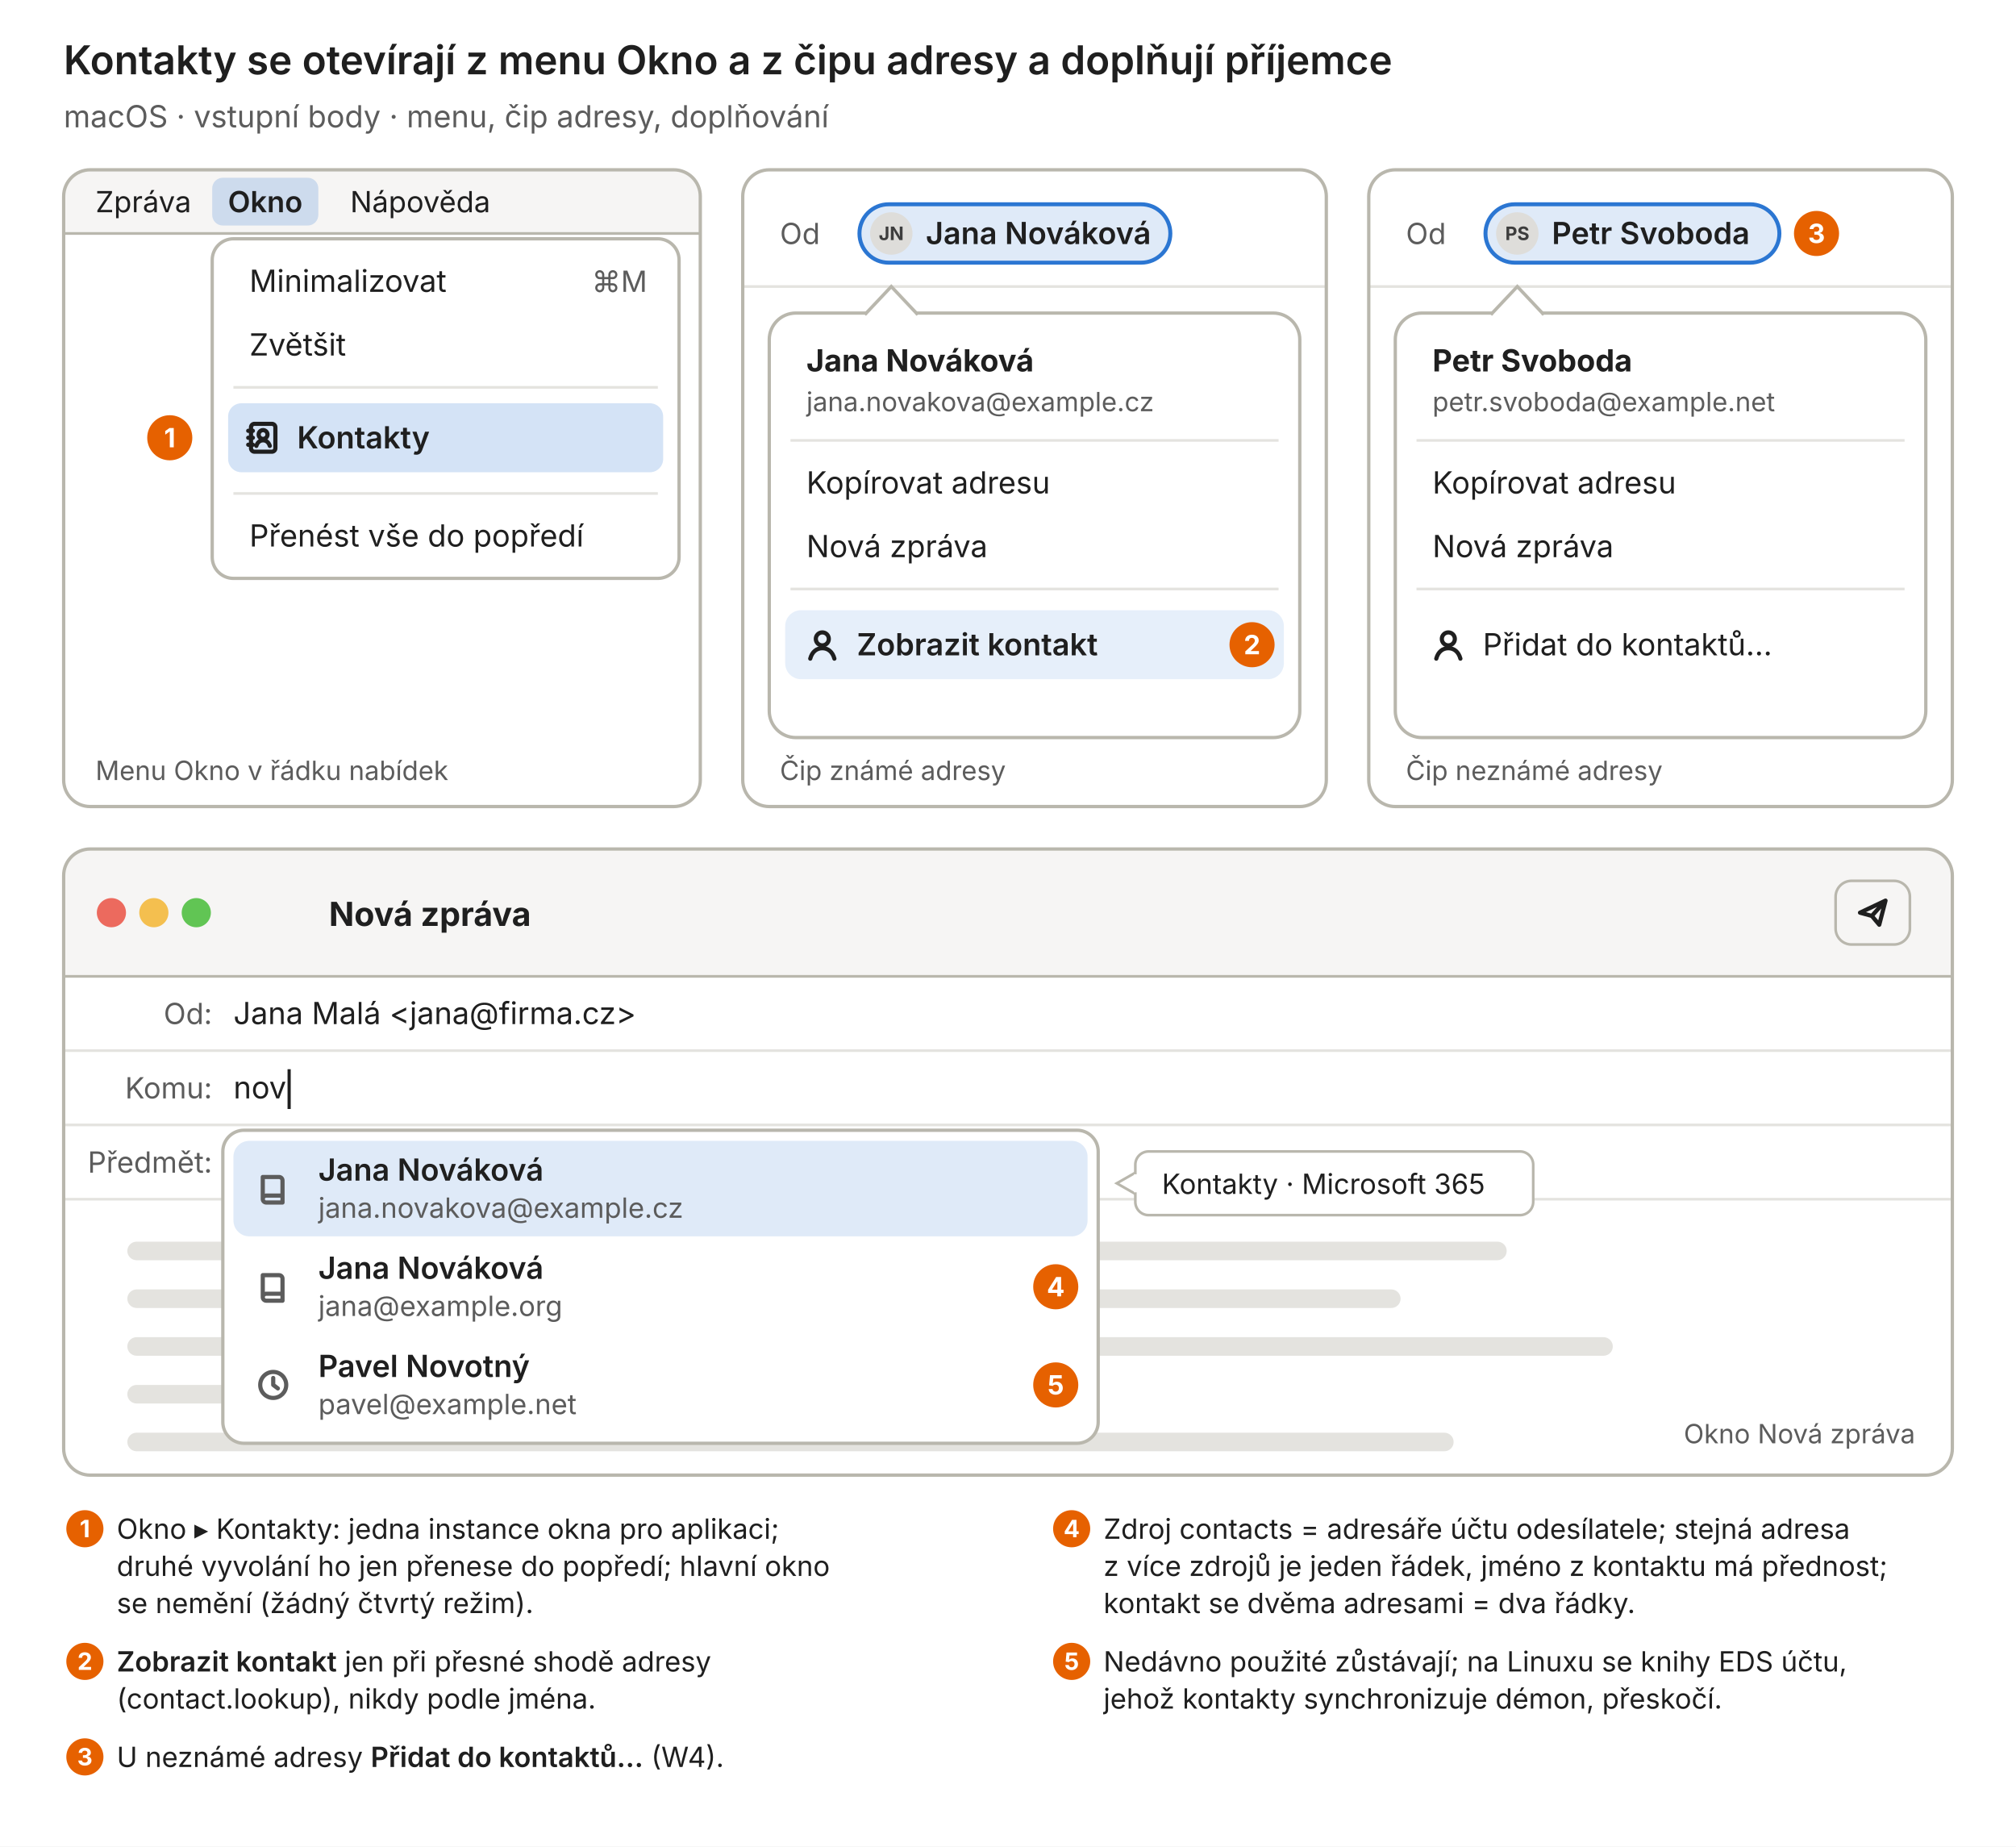
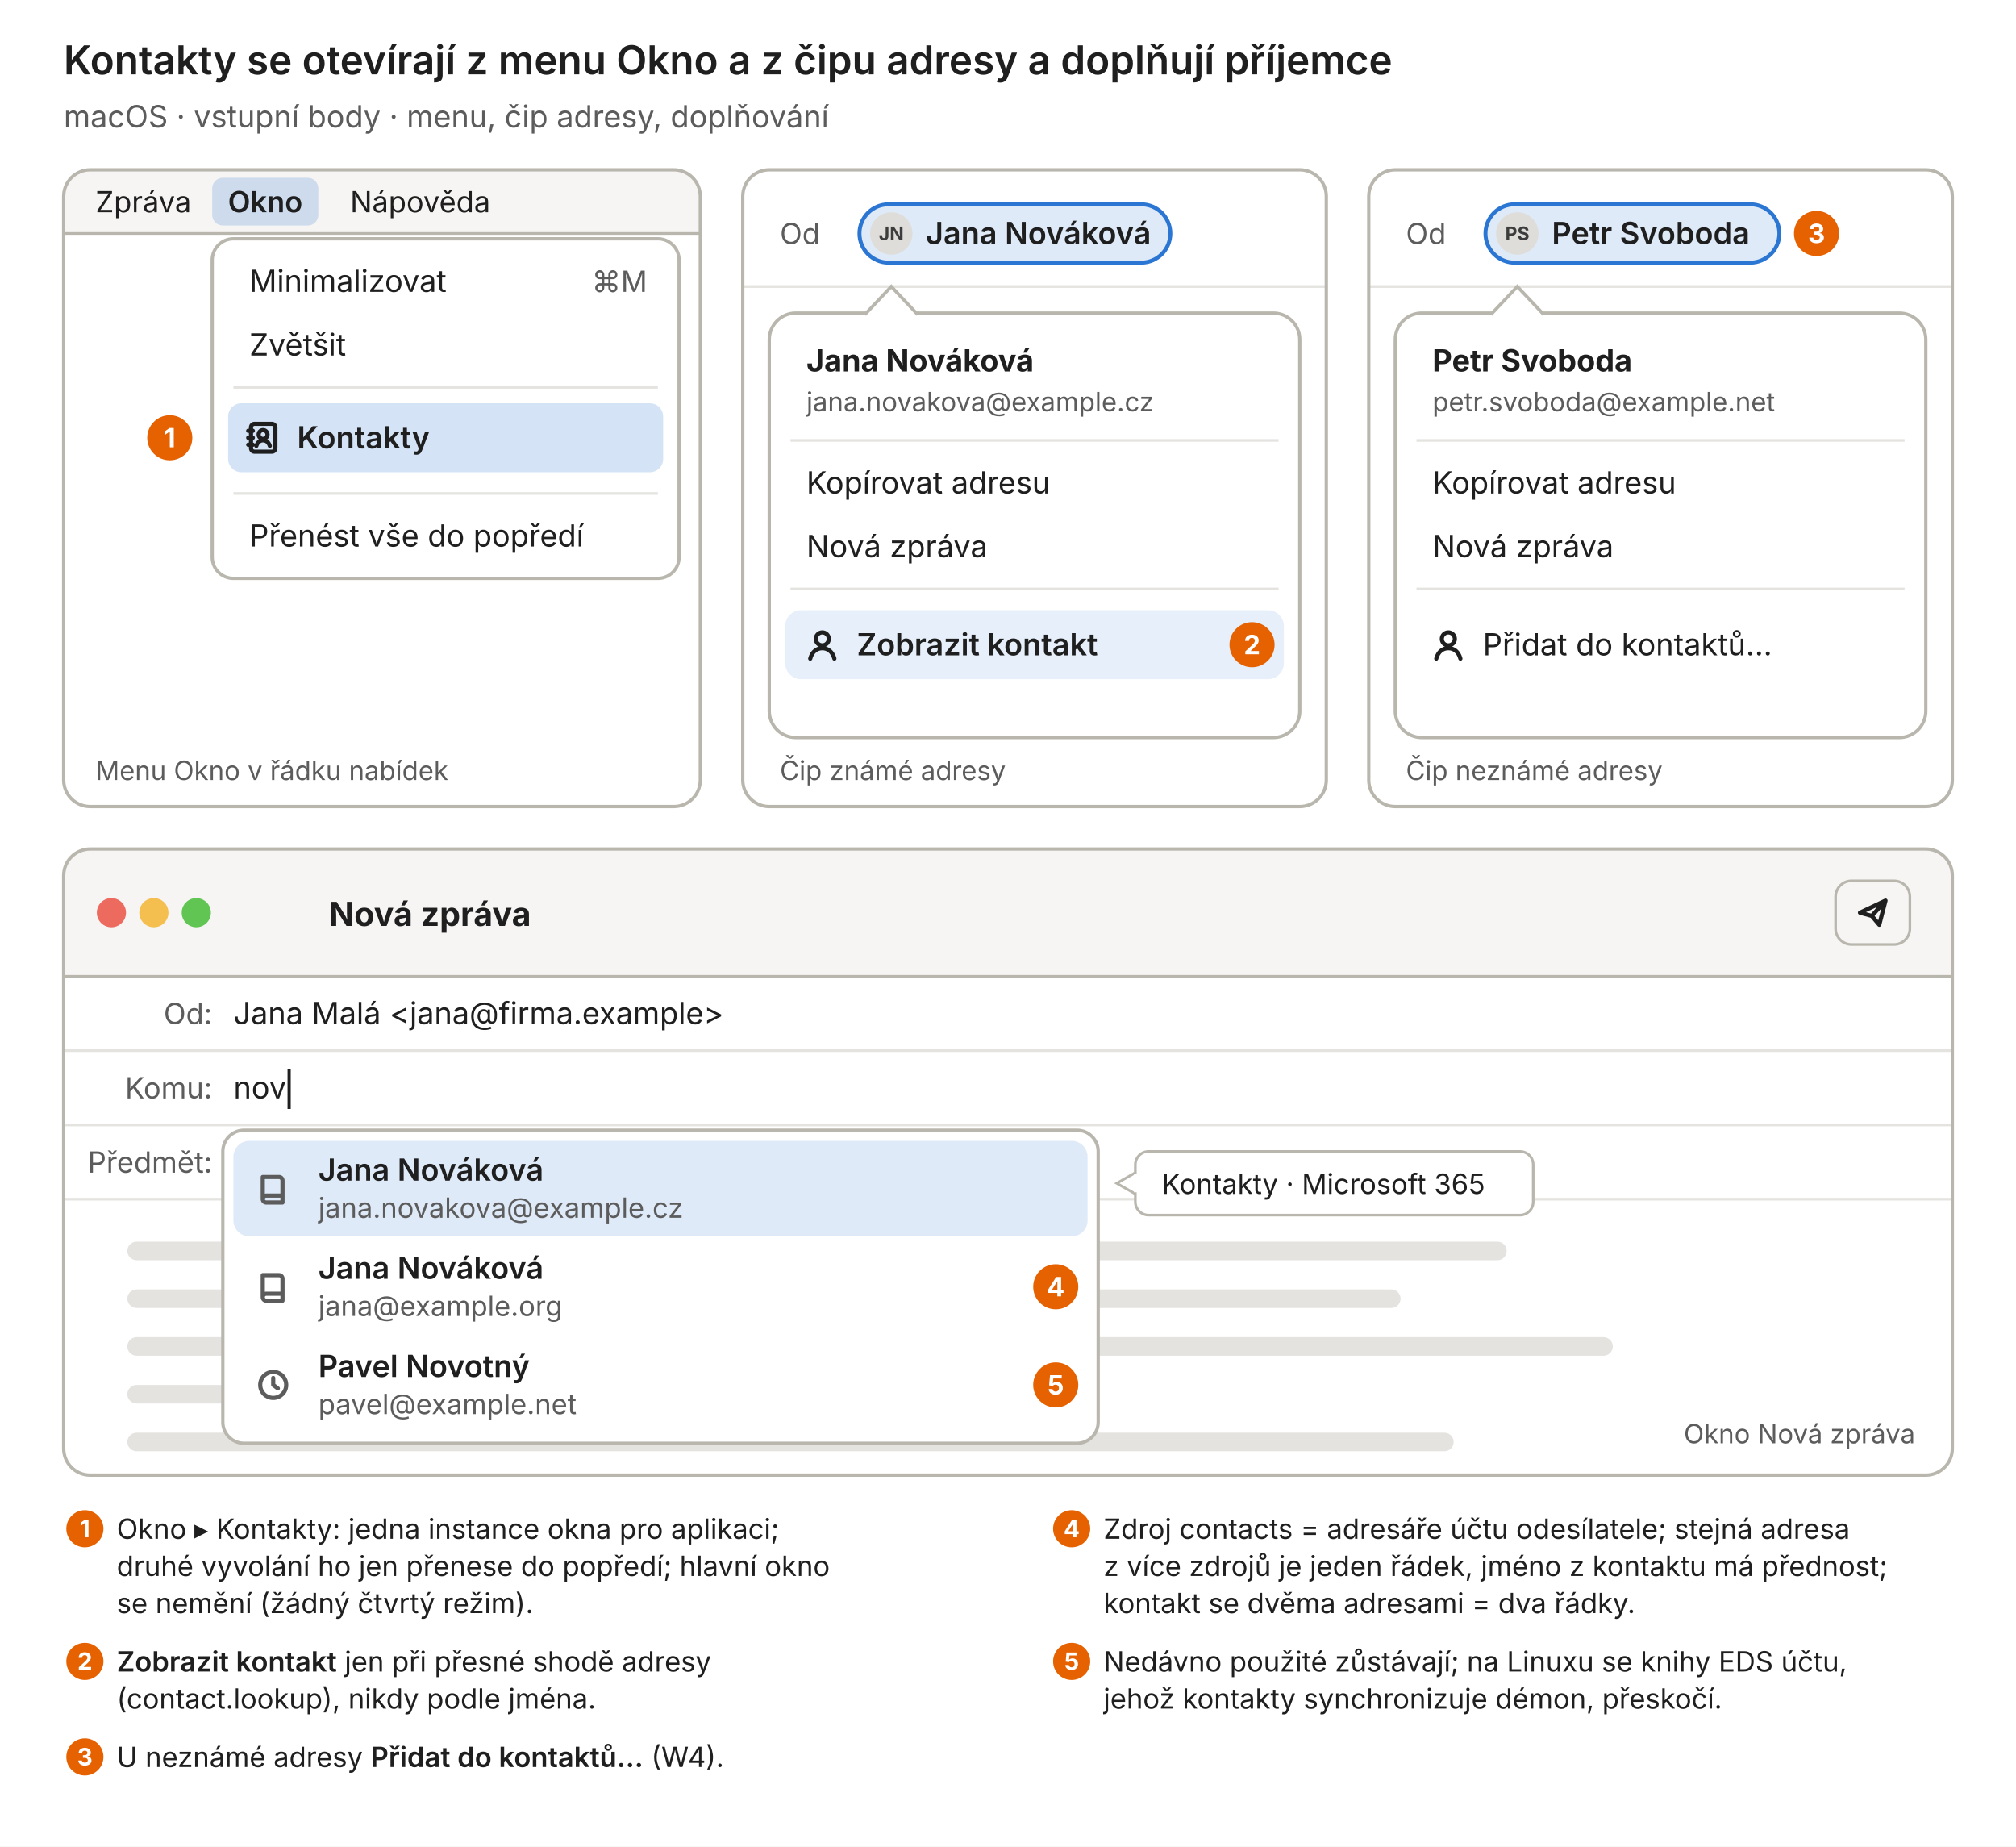
<svg xmlns="http://www.w3.org/2000/svg" xmlns:xlink="http://www.w3.org/1999/xlink" viewBox="0 0 760 696" role="img" aria-label="Kontakty se otevírají z menu Okno, z čipu adresy a doplňují příjemce v okně Nová zpráva" font-size="11.5" font-family="Inter, Cantarell, 'Segoe UI', Helvetica, Arial, sans-serif">
  <rect width="100%" height="100%" fill="#ffffff" />
  <defs>
    <symbol id="i-search" viewBox="0 0 16 16">
      <circle cx="7" cy="7" r="4.5" />
      <path d="M10.5 10.5 14 14" />
    </symbol>
    <symbol id="i-plus" viewBox="0 0 16 16">
      <path d="M8 3v10M3 8h10" />
    </symbol>
    <symbol id="i-edit" viewBox="0 0 16 16">
      <path d="M3 13l.9-3.4 7.2-7.2 2.5 2.5-7.2 7.2z" />
    </symbol>
    <symbol id="i-mail" viewBox="0 0 16 16">
      <rect x="2" y="3.5" width="12" height="9" rx="1.5" />
      <path d="M2.6 4.6 8 8.6l5.4-4" />
    </symbol>
    <symbol id="i-more" viewBox="0 0 16 16">
      <path d="M3.5 8h.01M8 8h.01M12.5 8h.01" stroke-width="2.6" />
    </symbol>
    <symbol id="i-morev" viewBox="0 0 16 16">
      <path d="M8 3.5h.01M8 8h.01M8 12.5h.01" stroke-width="2.6" />
    </symbol>
    <symbol id="i-back" viewBox="0 0 16 16">
      <path d="M10 3 5 8l5 5" />
    </symbol>
    <symbol id="i-person" viewBox="0 0 16 16">
      <circle cx="8" cy="5.5" r="2.8" />
      <path d="M2.8 14c.8-3 2.8-4.5 5.2-4.5s4.4 1.5 5.2 4.5" />
    </symbol>
    <symbol id="i-people" viewBox="0 0 16 16">
      <circle cx="6" cy="5.5" r="2.4" />
      <path d="M1.8 13.5c.6-2.6 2.2-3.9 4.2-3.9s3.6 1.3 4.2 3.9M10.2 3.4a2.3 2.3 0 0 1 0 4.4M11.6 9.8c1.3.4 2.2 1.6 2.6 3.7" />
    </symbol>
    <symbol id="i-sync" viewBox="0 0 16 16">
      <path d="M13 6A5.3 5.3 0 0 0 3.2 5.2M3 10a5.3 5.3 0 0 0 9.8.8M13.2 2.6V6H9.8M2.8 13.4V10h3.4" />
    </symbol>
    <symbol id="i-lock" viewBox="0 0 16 16">
      <rect x="3.5" y="7" width="9" height="7" rx="1.5" />
      <path d="M5.5 7V5a2.5 2.5 0 0 1 5 0v2" />
    </symbol>
    <symbol id="i-trash" viewBox="0 0 16 16">
      <path d="M3 4.5h10M6.5 4.5V3h3v1.5M4.5 4.5l.7 9h5.6l.7-9" />
    </symbol>
    <symbol id="i-sidebar" viewBox="0 0 16 16">
      <rect x="2" y="3" width="12" height="10" rx="1.5" />
      <path d="M6 3v10" />
    </symbol>
    <symbol id="i-book" viewBox="0 0 16 16">
      <path d="M3.5 3h7A1.5 1.5 0 0 1 12 4.5V14H5a1.5 1.5 0 0 1-1.5-1.5zM3.5 12.5A1.5 1.5 0 0 1 5 11h7" />
    </symbol>
    <symbol id="i-clock" viewBox="0 0 16 16">
      <circle cx="8" cy="8" r="5.6" />
      <path d="M8 5v3l2 1.5" />
    </symbol>
    <symbol id="i-offline" viewBox="0 0 16 16">
      <path d="M4.2 12.5h7a2.8 2.8 0 0 0 .6-5.5A4 4 0 0 0 4.3 7.2a2.7 2.7 0 0 0-.1 5.3zM2 2l12 12" />
    </symbol>
    <symbol id="i-cloud" viewBox="0 0 16 16">
      <path d="M4.2 12.5h7a2.8 2.8 0 0 0 .6-5.5A4 4 0 0 0 4.3 7.2a2.7 2.7 0 0 0-.1 5.3z" />
    </symbol>
    <symbol id="i-info" viewBox="0 0 16 16">
      <circle cx="8" cy="8" r="5.8" />
      <path d="M8 7.2v3.6M8 5.1h.01" />
    </symbol>
    <symbol id="i-check" viewBox="0 0 16 16">
      <path d="M3.5 8.5l3 3 6-7" />
    </symbol>
    <symbol id="i-send" viewBox="0 0 16 16">
      <path d="M2.5 8 13.5 2.8 10.8 13.2 7.6 9.4zM7.6 9.4 13.5 2.8" />
    </symbol>
    <symbol id="i-gear" viewBox="0 0 16 16">
      <circle cx="8" cy="8" r="2.3" />
      <path d="M8 1.8v2M8 12.2v2M1.8 8h2M12.2 8h2M3.6 3.6l1.4 1.4M11 11l1.4 1.4M3.6 12.4 5 11M11 5l1.4-1.4" />
    </symbol>
    <symbol id="i-cal" viewBox="0 0 16 16">
      <rect x="2.5" y="3.5" width="11" height="10" rx="1.5" />
      <path d="M2.5 6.8h11M5.5 2v3M10.5 2v3" />
    </symbol>
    <symbol id="i-puzzle" viewBox="0 0 16 16">
      <path d="M3 5h3a1.6 1.6 0 1 1 3 0h3v3a1.6 1.6 0 1 1 0 3v2.5H3V11a1.6 1.6 0 1 0 0-3z" />
    </symbol>
    <symbol id="i-spark" viewBox="0 0 16 16">
      <path d="M8 2.2 9.3 6.7 13.8 8 9.3 9.3 8 13.8 6.7 9.3 2.2 8 6.7 6.7z" />
    </symbol>
    <symbol id="i-contacts" viewBox="0 0 16 16">
      <rect x="3" y="2" width="10.5" height="12" rx="1.5" />
      <circle cx="8.2" cy="6.6" r="1.9" />
      <path d="M5.3 11.5c.5-1.6 1.6-2.4 2.9-2.4s2.4.8 2.9 2.4M1.8 5h2M1.8 8h2M1.8 11h2" />
    </symbol>
    <symbol id="i-warn" viewBox="0 0 16 16">
      <path d="M8 2.2 14.2 13H1.8z" />
      <path d="M8 6.5v3M8 11.3h.01" />
    </symbol>
    <symbol id="i-server" viewBox="0 0 16 16">
      <rect x="2.5" y="2.5" width="11" height="4.5" rx="1" />
      <rect x="2.5" y="9" width="11" height="4.5" rx="1" />
      <path d="M5 4.8h.01M5 11.2h.01" />
    </symbol>
  </defs>
  <text x="24" y="28" font-size="15" font-weight="600" fill="#1f1f1f">Kontakty se otevírají z menu Okno a z čipu adresy a doplňují příjemce</text>
  <text x="24" y="48" fill="#5c5c5c">macOS · vstupní body · menu, čip adresy, doplňování</text>
  <clipPath id="clip1">
    <rect x="24" y="64" width="240" height="240" rx="10" />
  </clipPath>
  <g clip-path="url(#clip1)">
    <rect x="24" y="64" width="240" height="240" fill="#ffffff" />
    <rect x="24" y="64" width="240" height="24" fill="#f6f5f4" />
    <line x1="24" y1="88" x2="264" y2="88" stroke="#b9b7ad" stroke-width="1" />
    <text x="36" y="80" font-size="11" fill="#1f1f1f">Zpráva</text>
    <rect x="80" y="67" width="40" height="18" rx="4" fill="#2b76d2" fill-opacity="0.2" />
    <text x="100" y="80" font-size="11" font-weight="600" text-anchor="middle" fill="#1f1f1f">Okno</text>
    <text x="132" y="80" font-size="11" fill="#1f1f1f">Nápověda</text>
    <rect x="80" y="90" width="176" height="128" rx="8" fill="#ffffff" stroke="#b9b7ad" stroke-width="1.25" />
    <text x="94" y="110" fill="#1f1f1f">Minimalizovat</text>
    <text x="244" y="110" font-size="11" text-anchor="end" fill="#5c5c5c">⌘M</text>
    <text x="94" y="134" fill="#1f1f1f">Zvětšit</text>
    <line x1="88" y1="146" x2="248" y2="146" stroke="#e4e3df" stroke-width="1" />
    <rect x="86" y="152" width="164" height="26" rx="5" fill="#2b76d2" fill-opacity="0.2" />
    <use xlink:href="#i-contacts" x="92" y="158" width="14" height="14" stroke="#1f1f1f" fill="none" stroke-width="1.8" stroke-linecap="round" stroke-linejoin="round" />
    <text x="112" y="169" font-weight="600" fill="#1f1f1f">Kontakty</text>
    <line x1="88" y1="186" x2="248" y2="186" stroke="#e4e3df" stroke-width="1" />
    <text x="94" y="206" fill="#1f1f1f">Přenést vše do popředí</text>
    <text x="36" y="294" font-size="10" fill="#5c5c5c">Menu Okno v řádku nabídek</text>
  </g>
  <rect x="24" y="64" width="240" height="240" rx="10" fill="none" stroke="#b9b7ad" stroke-width="1.25" />
  <circle cx="64" cy="165" r="8.5" fill="#e66100" />
  <text x="64" y="168.6" font-size="10" font-weight="700" text-anchor="middle" fill="#ffffff">1</text>
  <clipPath id="clip2">
    <rect x="280" y="64" width="220" height="240" rx="10" />
  </clipPath>
  <g clip-path="url(#clip2)">
    <rect x="280" y="64" width="220" height="240" fill="#ffffff" />
    <text x="294" y="92" font-size="11" fill="#5c5c5c">Od</text>
    <rect x="324" y="77" width="117.2" height="22" rx="11" fill="#2b76d2" fill-opacity="0.15" stroke="#2b76d2" stroke-width="1.5" />
    <circle cx="336" cy="88" r="8" fill="#deddda" />
    <text x="336" y="90.5" font-size="7" font-weight="700" text-anchor="middle" fill="#3d3d3d">JN</text>
    <text x="349" y="92" font-weight="600" fill="#1f1f1f">Jana Nováková</text>
    <line x1="280" y1="108" x2="500" y2="108" stroke="#e4e3df" stroke-width="1" />
    <rect x="290" y="118" width="200" height="160" rx="10" fill="#ffffff" stroke="#b9b7ad" stroke-width="1.25" />
    <rect x="327" y="117" width="18" height="3" fill="#ffffff" />
    <path d="M326 118.6L336 108L346 118.6" fill="#ffffff" stroke="#b9b7ad" stroke-width="1.25" />
    <text x="304" y="140" font-weight="700" fill="#1f1f1f">Jana Nováková</text>
    <text x="304" y="155" font-size="10" fill="#5c5c5c">jana.novakova@example.cz</text>
    <line x1="298" y1="166" x2="482" y2="166" stroke="#e4e3df" stroke-width="1" />
    <text x="304" y="186" fill="#1f1f1f">Kopírovat adresu</text>
    <text x="304" y="210" fill="#1f1f1f">Nová zpráva</text>
    <line x1="298" y1="222" x2="482" y2="222" stroke="#e4e3df" stroke-width="1" />
    <rect x="296" y="230" width="188" height="26" rx="6" fill="#2b76d2" fill-opacity="0.12" />
    <use xlink:href="#i-person" x="303" y="236" width="14" height="14" stroke="#1f1f1f" fill="none" stroke-width="1.8" stroke-linecap="round" stroke-linejoin="round" />
    <text x="323" y="247" font-weight="600" fill="#1f1f1f">Zobrazit kontakt</text>
    <text x="294" y="294" font-size="10" fill="#5c5c5c">Čip známé adresy</text>
  </g>
  <rect x="280" y="64" width="220" height="240" rx="10" fill="none" stroke="#b9b7ad" stroke-width="1.25" />
  <circle cx="472" cy="243" r="8.5" fill="#e66100" />
  <text x="472" y="246.6" font-size="10" font-weight="700" text-anchor="middle" fill="#ffffff">2</text>
  <clipPath id="clip3">
    <rect x="516" y="64" width="220" height="240" rx="10" />
  </clipPath>
  <g clip-path="url(#clip3)">
    <rect x="516" y="64" width="220" height="240" fill="#ffffff" />
    <text x="530" y="92" font-size="11" fill="#5c5c5c">Od</text>
    <rect x="560" y="77" width="110.8" height="22" rx="11" fill="#2b76d2" fill-opacity="0.15" stroke="#2b76d2" stroke-width="1.5" />
    <circle cx="572" cy="88" r="8" fill="#deddda" />
    <text x="572" y="90.5" font-size="7" font-weight="700" text-anchor="middle" fill="#3d3d3d">PS</text>
    <text x="585" y="92" font-weight="600" fill="#1f1f1f">Petr Svoboda</text>
    <line x1="516" y1="108" x2="736" y2="108" stroke="#e4e3df" stroke-width="1" />
    <rect x="526" y="118" width="200" height="160" rx="10" fill="#ffffff" stroke="#b9b7ad" stroke-width="1.25" />
    <rect x="563" y="117" width="18" height="3" fill="#ffffff" />
    <path d="M562 118.6L572 108L582 118.6" fill="#ffffff" stroke="#b9b7ad" stroke-width="1.25" />
    <text x="540" y="140" font-weight="700" fill="#1f1f1f">Petr Svoboda</text>
    <text x="540" y="155" font-size="10" fill="#5c5c5c">petr.svoboda@example.net</text>
    <line x1="534" y1="166" x2="718" y2="166" stroke="#e4e3df" stroke-width="1" />
    <text x="540" y="186" fill="#1f1f1f">Kopírovat adresu</text>
    <text x="540" y="210" fill="#1f1f1f">Nová zpráva</text>
    <line x1="534" y1="222" x2="718" y2="222" stroke="#e4e3df" stroke-width="1" />
    <use xlink:href="#i-person" x="539" y="236" width="14" height="14" stroke="#1f1f1f" fill="none" stroke-width="1.8" stroke-linecap="round" stroke-linejoin="round" />
    <text x="559" y="247" fill="#1f1f1f">Přidat do kontaktů…</text>
    <text x="530" y="294" font-size="10" fill="#5c5c5c">Čip neznámé adresy</text>
  </g>
  <rect x="516" y="64" width="220" height="240" rx="10" fill="none" stroke="#b9b7ad" stroke-width="1.25" />
  <circle cx="684.8" cy="88" r="8.5" fill="#e66100" />
  <text x="684.8" y="91.6" font-size="10" font-weight="700" text-anchor="middle" fill="#ffffff">3</text>
  <clipPath id="clip4">
    <rect x="24" y="320" width="712" height="236" rx="10" />
  </clipPath>
  <g clip-path="url(#clip4)">
    <rect x="24" y="320" width="712" height="236" fill="#ffffff" />
    <rect x="24" y="320" width="712" height="48" fill="#f6f5f4" />
    <line x1="24" y1="368" x2="736" y2="368" stroke="#b9b7ad" stroke-width="1" />
    <circle cx="42" cy="344" r="5.5" fill="#ec6a5e" />
    <circle cx="58" cy="344" r="5.5" fill="#f4bf4f" />
    <circle cx="74" cy="344" r="5.5" fill="#61c554" />
    <text x="124" y="349" font-size="12.5" font-weight="700" fill="#1f1f1f">Nová zpráva</text>
    <rect x="692" y="332" width="28" height="24" rx="6" fill="none" stroke="#b9b7ad" stroke-width="1" />
    <use xlink:href="#i-send" x="699" y="337" width="14" height="14" stroke="#1f1f1f" fill="none" stroke-width="1.8" stroke-linecap="round" stroke-linejoin="round" />
    <text x="80" y="386" font-size="11" text-anchor="end" fill="#5c5c5c">Od:</text>
-     <text x="88" y="386" fill="#1f1f1f">Jana Malá &lt;jana@firma.cz&gt;</text>
+     <text x="88" y="386" fill="#1f1f1f">Jana Malá &lt;jana@firma.example&gt;</text>
    <line x1="24" y1="396" x2="736" y2="396" stroke="#e4e3df" stroke-width="1" />
    <text x="80" y="414" font-size="11" text-anchor="end" fill="#5c5c5c">Komu:</text>
    <text x="88" y="414" fill="#1f1f1f">nov</text>
    <line x1="109" y1="403" x2="109" y2="418" stroke="#1f1f1f" stroke-width="1.2" />
    <line x1="24" y1="424" x2="736" y2="424" stroke="#e4e3df" stroke-width="1" />
    <text x="80" y="442" font-size="11" text-anchor="end" fill="#5c5c5c">Předmět:</text>
    <line x1="24" y1="452" x2="736" y2="452" stroke="#e4e3df" stroke-width="1" />
    <rect x="48" y="468" width="520" height="7" rx="3.5" fill="#e4e3df" />
    <rect x="48" y="486" width="480" height="7" rx="3.5" fill="#e4e3df" />
    <rect x="48" y="504" width="560" height="7" rx="3.5" fill="#e4e3df" />
    <rect x="48" y="522" width="300" height="7" rx="3.5" fill="#e4e3df" />
    <rect x="48" y="540" width="500" height="7" rx="3.5" fill="#e4e3df" />
    <rect x="84" y="426" width="330" height="118" rx="8" fill="#ffffff" stroke="#b9b7ad" stroke-width="1.25" />
    <rect x="88" y="430" width="322" height="36" rx="6" fill="#2b76d2" fill-opacity="0.15" />
    <use xlink:href="#i-book" x="96" y="441" width="14" height="14" stroke="#5c5c5c" fill="none" stroke-width="1.8" stroke-linecap="round" stroke-linejoin="round" />
    <text x="120" y="445" font-weight="600" fill="#1f1f1f">Jana Nováková</text>
    <text x="120" y="459" font-size="10.5" fill="#5c5c5c">jana.novakova@example.cz</text>
    <use xlink:href="#i-book" x="96" y="478" width="14" height="14" stroke="#5c5c5c" fill="none" stroke-width="1.8" stroke-linecap="round" stroke-linejoin="round" />
    <text x="120" y="482" font-weight="600" fill="#1f1f1f">Jana Nováková</text>
    <text x="120" y="496" font-size="10.5" fill="#5c5c5c">jana@example.org</text>
    <use xlink:href="#i-clock" x="96" y="515" width="14" height="14" stroke="#5c5c5c" fill="none" stroke-width="1.8" stroke-linecap="round" stroke-linejoin="round" />
    <text x="120" y="519" font-weight="600" fill="#1f1f1f">Pavel Novotný</text>
    <text x="120" y="533" font-size="10.5" fill="#5c5c5c">pavel@example.net</text>
    <rect x="428" y="434" width="150" height="24" rx="5" fill="#ffffff" stroke="#b9b7ad" stroke-width="1" />
    <path d="M428 442L421 446L428 450" fill="#ffffff" stroke="#b9b7ad" stroke-width="1" />
    <rect x="427.5" y="442.6" width="1.5" height="6.8" fill="#ffffff" />
    <text x="438" y="450" font-size="10.5" fill="#1f1f1f">Kontakty · Microsoft 365</text>
    <text x="722" y="544" font-size="10" text-anchor="end" fill="#5c5c5c">Okno Nová zpráva</text>
  </g>
  <rect x="24" y="320" width="712" height="236" rx="10" fill="none" stroke="#b9b7ad" stroke-width="1.25" />
  <circle cx="398" cy="485" r="8.5" fill="#e66100" />
  <text x="398" y="488.6" font-size="10" font-weight="700" text-anchor="middle" fill="#ffffff">4</text>
  <circle cx="398" cy="522" r="8.5" fill="#e66100" />
  <text x="398" y="525.6" font-size="10" font-weight="700" text-anchor="middle" fill="#ffffff">5</text>
  <circle cx="32" cy="576.2" r="7" fill="#e66100" />
  <text x="32" y="579.4" font-size="9" font-weight="700" text-anchor="middle" fill="#ffffff">1</text>
  <text x="44" y="580" font-size="10.5" fill="#1f1f1f">Okno ▸ Kontakty: jedna instance okna pro aplikaci;</text>
  <text x="44" y="594" font-size="10.5" fill="#1f1f1f">druhé vyvolání ho jen přenese do popředí; hlavní okno</text>
  <text x="44" y="608" font-size="10.5" fill="#1f1f1f">se nemění (žádný čtvrtý režim).</text>
  <circle cx="32" cy="626.2" r="7" fill="#e66100" />
  <text x="32" y="629.4" font-size="9" font-weight="700" text-anchor="middle" fill="#ffffff">2</text>
  <text x="44" y="630" font-size="10.5" fill="#1f1f1f">
    <tspan font-weight="600">Zobrazit kontakt</tspan> jen při přesné shodě adresy</text>
  <text x="44" y="644" font-size="10.5" fill="#1f1f1f">(contact.lookup), nikdy podle jména.</text>
  <circle cx="32" cy="662.2" r="7" fill="#e66100" />
  <text x="32" y="665.4" font-size="9" font-weight="700" text-anchor="middle" fill="#ffffff">3</text>
  <text x="44" y="666" font-size="10.5" fill="#1f1f1f">U neznámé adresy <tspan font-weight="600">Přidat do kontaktů…</tspan> (W4).</text>
  <circle cx="404" cy="576.2" r="7" fill="#e66100" />
  <text x="404" y="579.4" font-size="9" font-weight="700" text-anchor="middle" fill="#ffffff">4</text>
  <text x="416" y="580" font-size="10.5" fill="#1f1f1f">Zdroj contacts = adresáře účtu odesílatele; stejná adresa</text>
  <text x="416" y="594" font-size="10.5" fill="#1f1f1f">z více zdrojů je jeden řádek, jméno z kontaktu má přednost;</text>
  <text x="416" y="608" font-size="10.5" fill="#1f1f1f">kontakt se dvěma adresami = dva řádky.</text>
  <circle cx="404" cy="626.2" r="7" fill="#e66100" />
  <text x="404" y="629.4" font-size="9" font-weight="700" text-anchor="middle" fill="#ffffff">5</text>
  <text x="416" y="630" font-size="10.5" fill="#1f1f1f">Nedávno použité zůstávají; na Linuxu se knihy EDS účtu,</text>
  <text x="416" y="644" font-size="10.5" fill="#1f1f1f">jehož kontakty synchronizuje démon, přeskočí.</text>
</svg>
